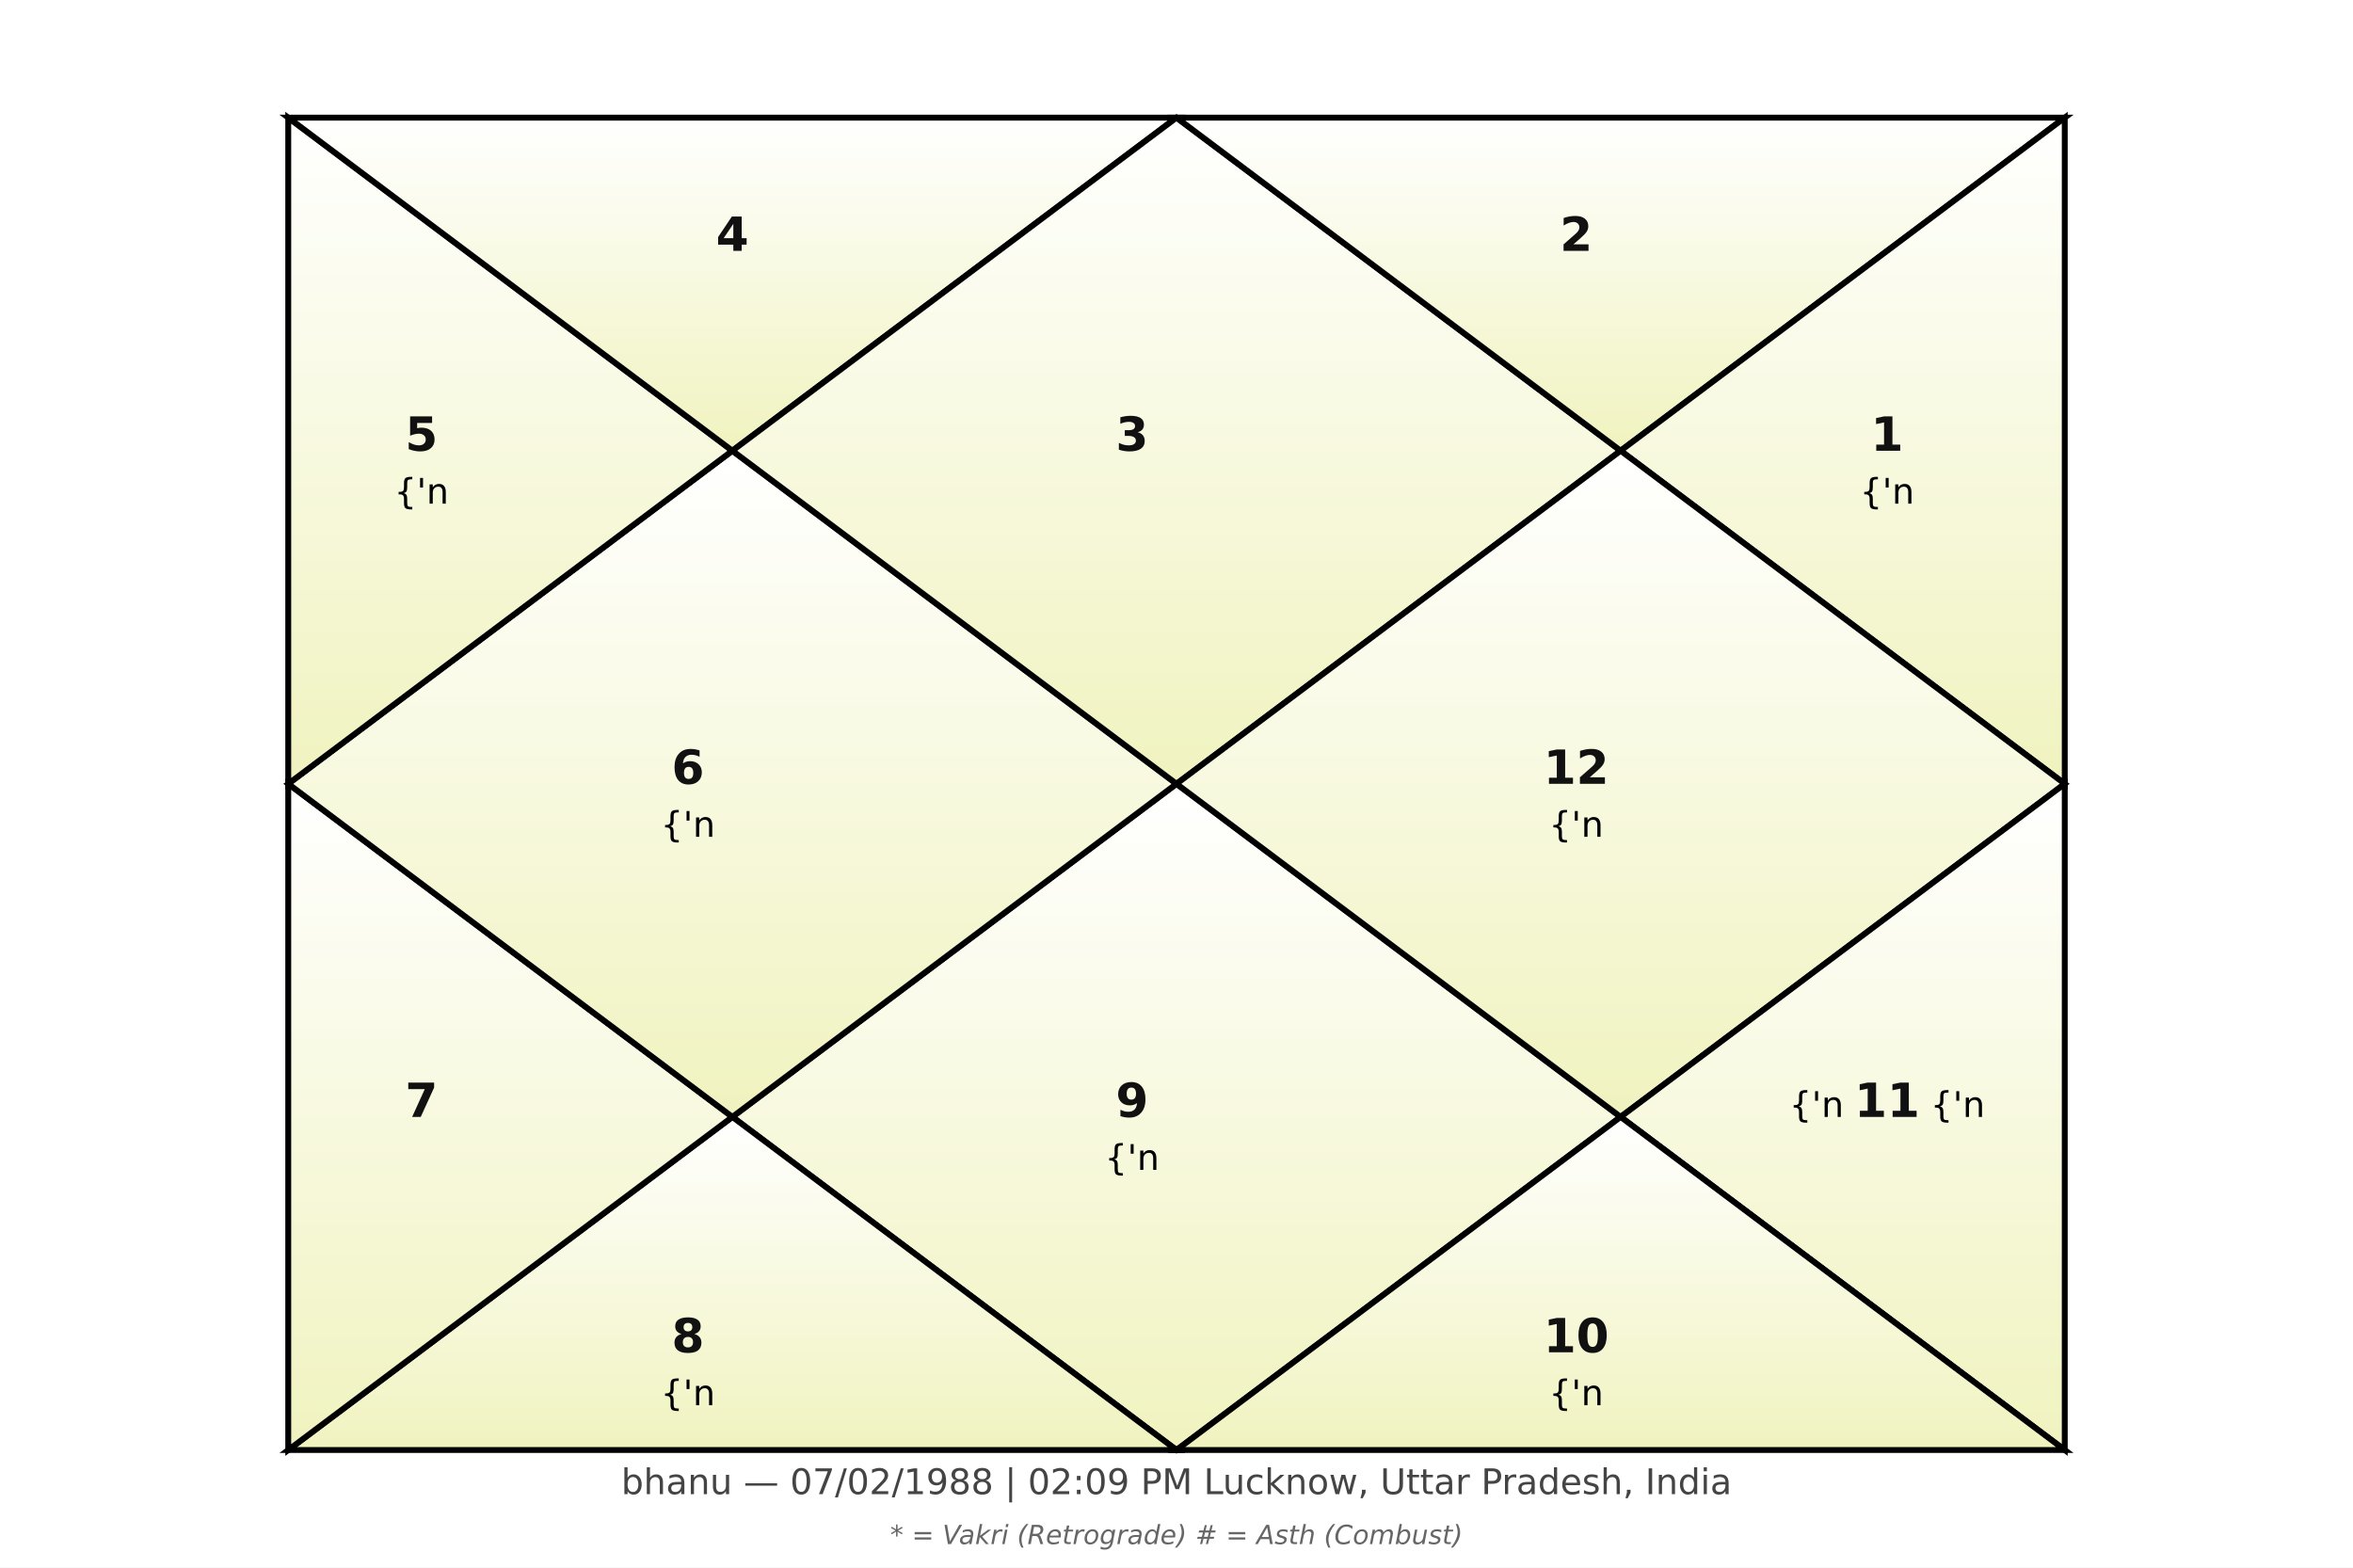
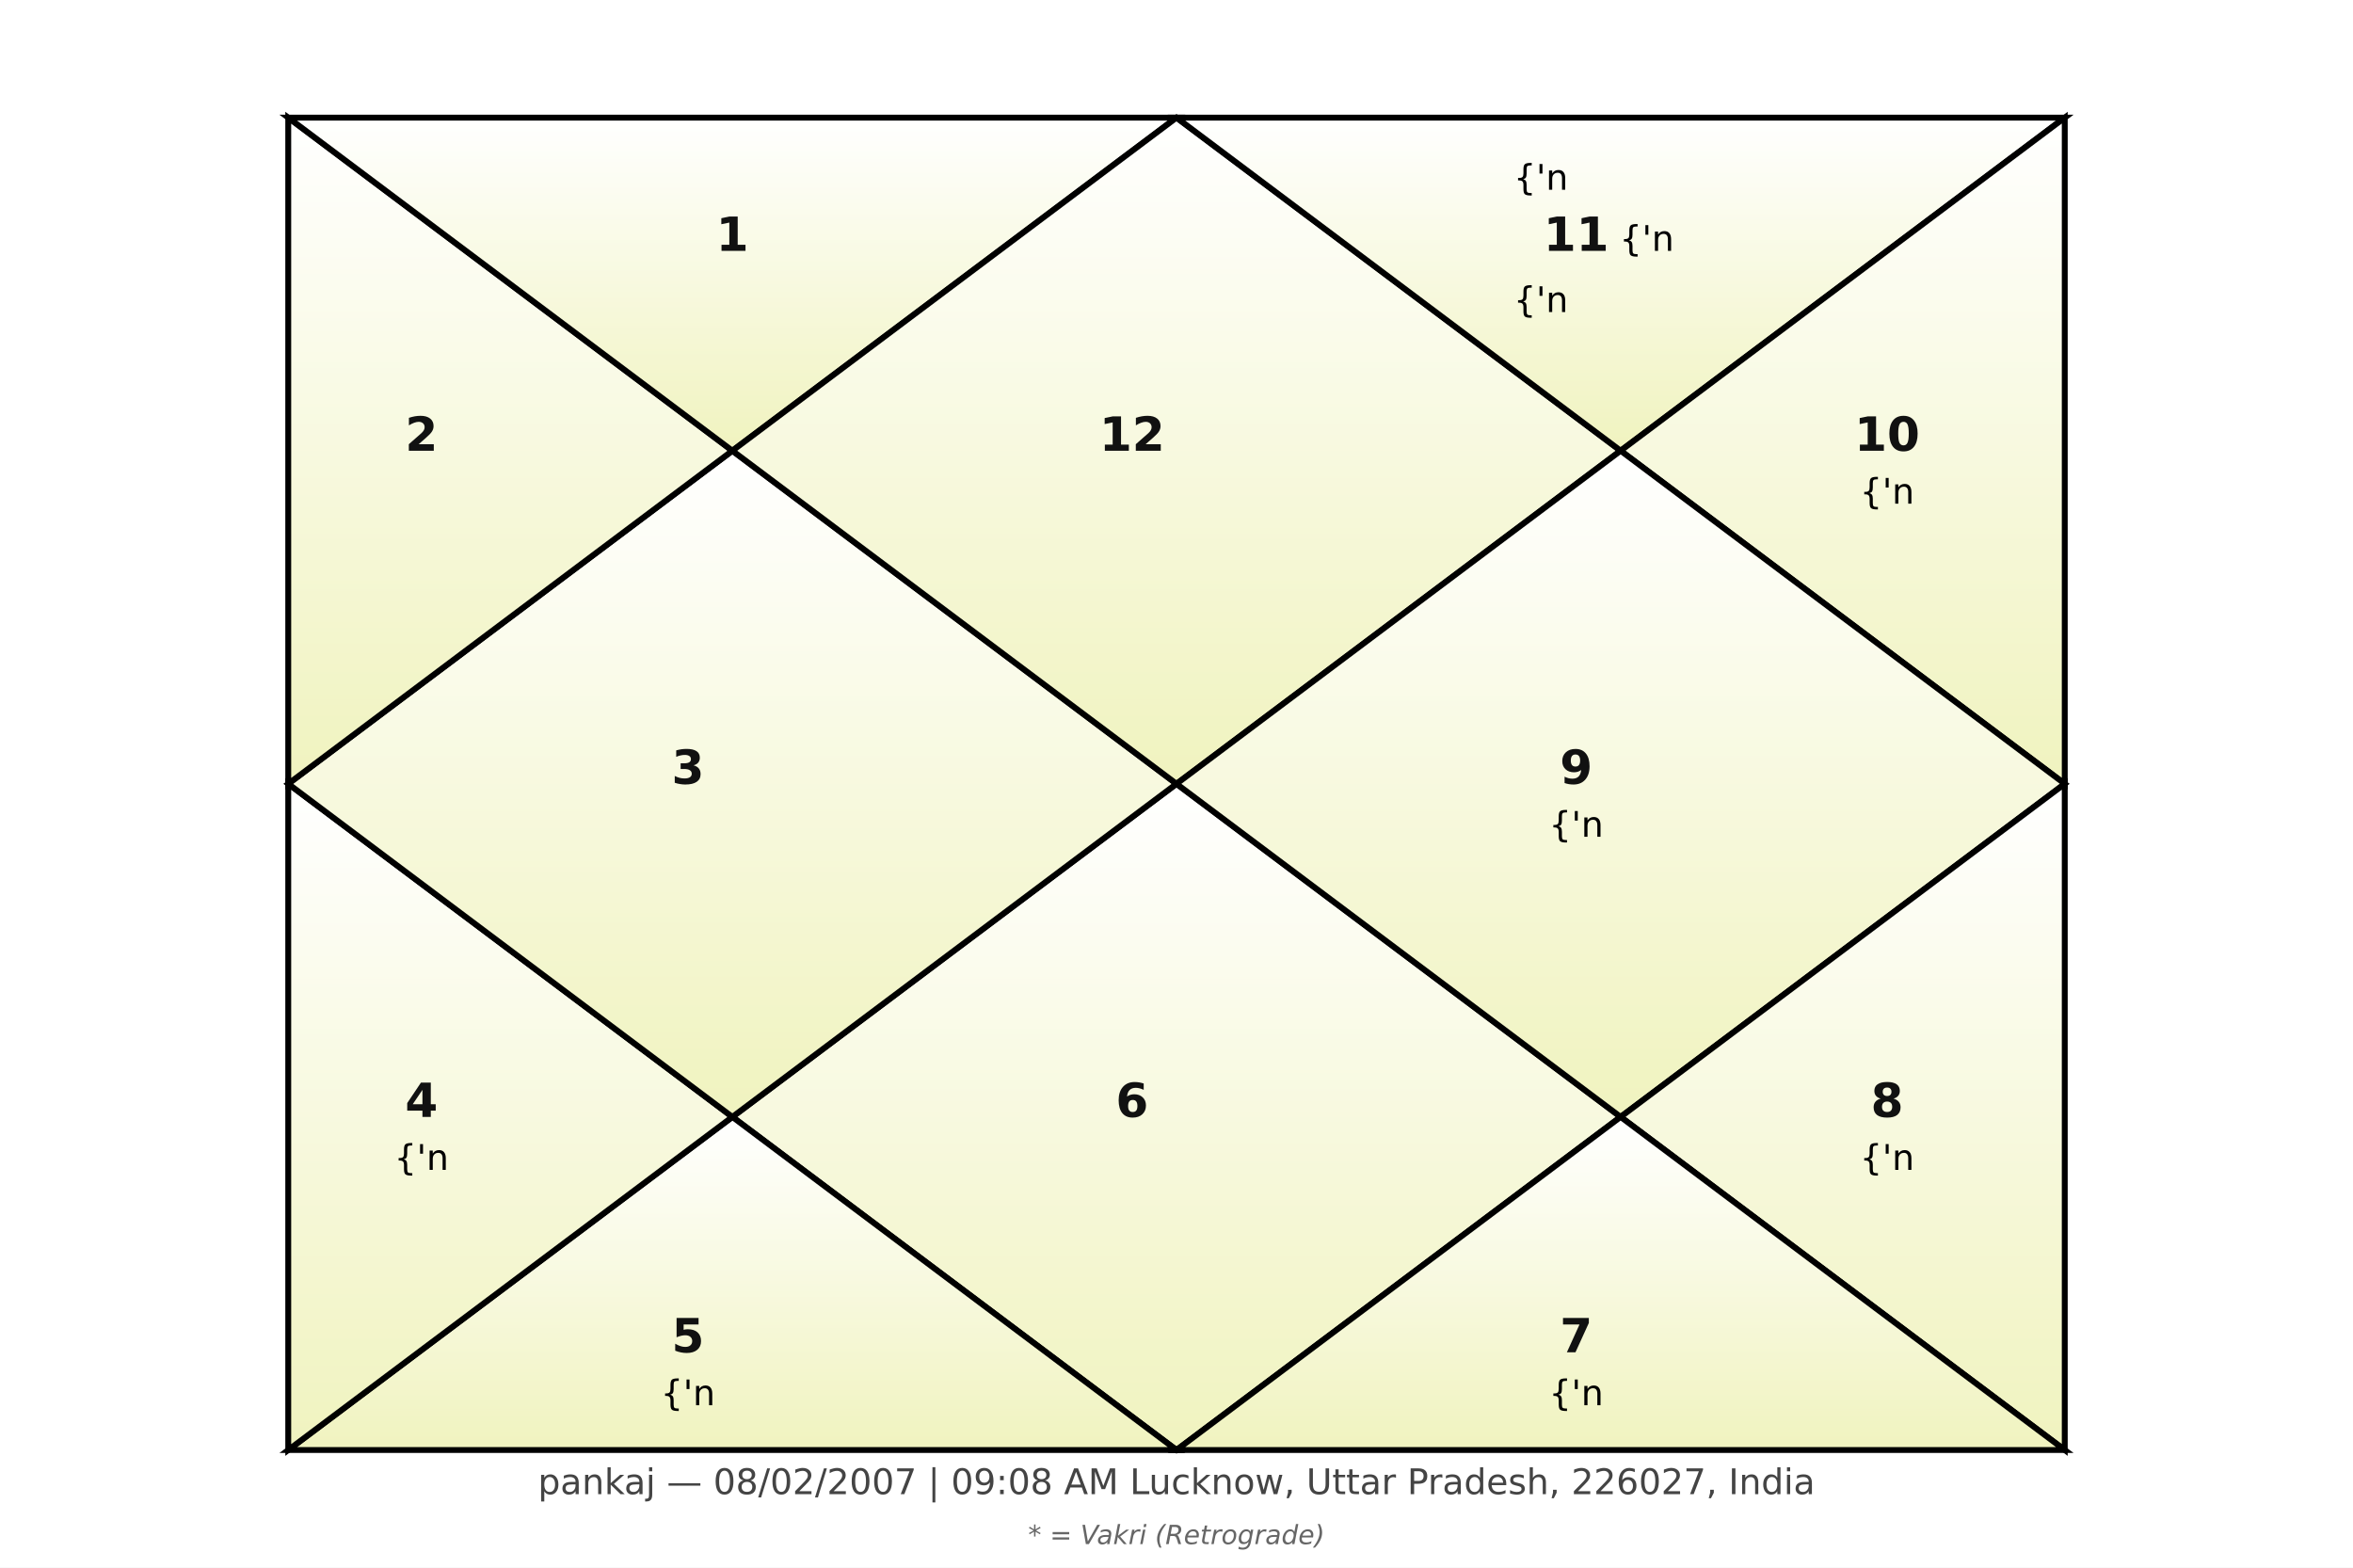
<svg xmlns="http://www.w3.org/2000/svg" baseProfile="full" height="100%" version="1.1" viewBox="0 0 800 533" width="100%">
  <defs>
    <linearGradient id="houseGrad" x1="0" x2="0" y1="0" y2="1">
      <stop offset="0" stop-color="white" />
      <stop offset="1" stop-color="#f0f3bf" />
    </linearGradient>
  </defs>
  <rect fill="white" height="533" width="800" x="0" y="0" />
  <polygon fill="url(#houseGrad)" points="249.0,379.75 400.0,493.0 551.0,379.75 400.0,266.5" stroke="#000" stroke-width="2" />
  <polygon fill="url(#houseGrad)" points="249.0,379.75 98.0,493.0 400.0,493.0" stroke="#000" stroke-width="2" />
  <polygon fill="url(#houseGrad)" points="98.0,266.5 98.0,493.0 249.0,379.75" stroke="#000" stroke-width="2" />
  <polygon fill="url(#houseGrad)" points="98.0,266.5 249.0,379.75 400.0,266.5 249.0,153.25" stroke="#000" stroke-width="2" />
  <polygon fill="url(#houseGrad)" points="98.0,40.0 98.0,266.5 249.0,153.25" stroke="#000" stroke-width="2" />
  <polygon fill="url(#houseGrad)" points="98.0,40.0 249.0,153.25 400.0,40.0" stroke="#000" stroke-width="2" />
  <polygon fill="url(#houseGrad)" points="249.0,153.25 400.0,266.5 551.0,153.25 400.0,40.0" stroke="#000" stroke-width="2" />
  <polygon fill="url(#houseGrad)" points="400.0,40.0 551.0,153.25 702.0,40.0" stroke="#000" stroke-width="2" />
  <polygon fill="url(#houseGrad)" points="551.0,153.25 702.0,266.5 702.0,40.0" stroke="#000" stroke-width="2" />
  <polygon fill="url(#houseGrad)" points="551.0,153.25 400.0,266.5 551.0,379.75 702.0,266.5" stroke="#000" stroke-width="2" />
  <polygon fill="url(#houseGrad)" points="551.0,379.75 702.0,493.0 702.0,266.5" stroke="#000" stroke-width="2" />
  <polygon fill="url(#houseGrad)" points="551.0,379.75 400.0,493.0 702.0,493.0" stroke="#000" stroke-width="2" />
-   <text fill="#111111" font-family="DejaVu Sans, Arial, sans-serif" font-size="16" font-weight="bold" text-anchor="middle" x="384.9" y="153.25">3</text>
-   <text fill="#111111" font-family="DejaVu Sans, Arial, sans-serif" font-size="16" font-weight="bold" text-anchor="middle" x="249.0" y="85.3">4</text>
-   <text fill="#111111" font-family="DejaVu Sans, Arial, sans-serif" font-size="16" font-weight="bold" text-anchor="middle" x="143.3" y="153.25">5</text>
-   <text fill="#000000" font-family="DejaVu Sans, Arial, sans-serif" font-size="12" text-anchor="middle" x="143.3" y="171.25">{'n</text>
-   <text fill="#111111" font-family="DejaVu Sans, Arial, sans-serif" font-size="16" font-weight="bold" text-anchor="middle" x="233.9" y="266.5">6</text>
-   <text fill="#000000" font-family="DejaVu Sans, Arial, sans-serif" font-size="12" text-anchor="middle" x="233.9" y="284.5">{'n</text>
-   <text fill="#111111" font-family="DejaVu Sans, Arial, sans-serif" font-size="16" font-weight="bold" text-anchor="middle" x="143.3" y="379.75">7</text>
-   <text fill="#111111" font-family="DejaVu Sans, Arial, sans-serif" font-size="16" font-weight="bold" text-anchor="middle" x="233.9" y="459.78">8</text>
+   <text fill="#111111" font-family="DejaVu Sans, Arial, sans-serif" font-size="16" font-weight="bold" text-anchor="middle" x="384.9" y="153.25">12</text>
+   <text fill="#111111" font-family="DejaVu Sans, Arial, sans-serif" font-size="16" font-weight="bold" text-anchor="middle" x="249.0" y="85.3">1</text>
+   <text fill="#111111" font-family="DejaVu Sans, Arial, sans-serif" font-size="16" font-weight="bold" text-anchor="middle" x="143.3" y="153.25">2</text>
+   <text fill="#111111" font-family="DejaVu Sans, Arial, sans-serif" font-size="16" font-weight="bold" text-anchor="middle" x="233.9" y="266.5">3</text>
+   <text fill="#111111" font-family="DejaVu Sans, Arial, sans-serif" font-size="16" font-weight="bold" text-anchor="middle" x="143.3" y="379.75">4</text>
+   <text fill="#000000" font-family="DejaVu Sans, Arial, sans-serif" font-size="12" text-anchor="middle" x="143.3" y="397.75">{'n</text>
+   <text fill="#111111" font-family="DejaVu Sans, Arial, sans-serif" font-size="16" font-weight="bold" text-anchor="middle" x="233.9" y="459.78">5</text>
  <text fill="#000000" font-family="DejaVu Sans, Arial, sans-serif" font-size="12" text-anchor="middle" x="233.9" y="477.78">{'n</text>
-   <text fill="#111111" font-family="DejaVu Sans, Arial, sans-serif" font-size="16" font-weight="bold" text-anchor="middle" x="384.9" y="379.75">9</text>
-   <text fill="#000000" font-family="DejaVu Sans, Arial, sans-serif" font-size="12" text-anchor="middle" x="384.9" y="397.75">{'n</text>
-   <text fill="#111111" font-family="DejaVu Sans, Arial, sans-serif" font-size="16" font-weight="bold" text-anchor="middle" x="535.9" y="459.78">10</text>
+   <text fill="#111111" font-family="DejaVu Sans, Arial, sans-serif" font-size="16" font-weight="bold" text-anchor="middle" x="384.9" y="379.75">6</text>
+   <text fill="#111111" font-family="DejaVu Sans, Arial, sans-serif" font-size="16" font-weight="bold" text-anchor="middle" x="535.9" y="459.78">7</text>
  <text fill="#000000" font-family="DejaVu Sans, Arial, sans-serif" font-size="12" text-anchor="middle" x="535.9" y="477.78">{'n</text>
-   <text fill="#111111" font-family="DejaVu Sans, Arial, sans-serif" font-size="16" font-weight="bold" text-anchor="middle" x="641.6" y="379.75">11</text>
-   <text fill="#000000" font-family="DejaVu Sans, Arial, sans-serif" font-size="12" text-anchor="middle" x="665.6" y="379.75">{'n</text>
-   <text fill="#000000" font-family="DejaVu Sans, Arial, sans-serif" font-size="12" text-anchor="middle" x="617.6" y="379.75">{'n</text>
-   <text fill="#111111" font-family="DejaVu Sans, Arial, sans-serif" font-size="16" font-weight="bold" text-anchor="middle" x="535.9" y="266.5">12</text>
+   <text fill="#111111" font-family="DejaVu Sans, Arial, sans-serif" font-size="16" font-weight="bold" text-anchor="middle" x="641.6" y="379.75">8</text>
+   <text fill="#000000" font-family="DejaVu Sans, Arial, sans-serif" font-size="12" text-anchor="middle" x="641.6" y="397.75">{'n</text>
+   <text fill="#111111" font-family="DejaVu Sans, Arial, sans-serif" font-size="16" font-weight="bold" text-anchor="middle" x="535.9" y="266.5">9</text>
  <text fill="#000000" font-family="DejaVu Sans, Arial, sans-serif" font-size="12" text-anchor="middle" x="535.9" y="284.5">{'n</text>
-   <text fill="#111111" font-family="DejaVu Sans, Arial, sans-serif" font-size="16" font-weight="bold" text-anchor="middle" x="641.6" y="153.25">1</text>
+   <text fill="#111111" font-family="DejaVu Sans, Arial, sans-serif" font-size="16" font-weight="bold" text-anchor="middle" x="641.6" y="153.25">10</text>
  <text fill="#000000" font-family="DejaVu Sans, Arial, sans-serif" font-size="12" text-anchor="middle" x="641.6" y="171.25">{'n</text>
-   <text fill="#111111" font-family="DejaVu Sans, Arial, sans-serif" font-size="16" font-weight="bold" text-anchor="middle" x="535.9" y="85.3">2</text>
-   <text fill="#444" font-family="DejaVu Sans" font-size="12" text-anchor="middle" x="400.0" y="508">bhanu — 07/02/1988 | 02:09 PM Lucknow, Uttar Pradesh, India</text>
-   <text fill="#666" font-family="DejaVu Sans" font-size="9" font-style="italic" text-anchor="middle" x="400.0" y="525">* = Vakri (Retrograde)  # = Asth (Combust)</text>
+   <text fill="#111111" font-family="DejaVu Sans, Arial, sans-serif" font-size="16" font-weight="bold" text-anchor="middle" x="535.9" y="85.3">11</text>
+   <text fill="#000000" font-family="DejaVu Sans, Arial, sans-serif" font-size="12" text-anchor="middle" x="559.9" y="85.3">{'n</text>
+   <text fill="#000000" font-family="DejaVu Sans, Arial, sans-serif" font-size="12" text-anchor="middle" x="523.9" y="106.085">{'n</text>
+   <text fill="#000000" font-family="DejaVu Sans, Arial, sans-serif" font-size="12" text-anchor="middle" x="523.9" y="64.515">{'n</text>
+   <text fill="#444" font-family="DejaVu Sans" font-size="12" text-anchor="middle" x="400.0" y="508">pankaj — 08/02/2007 | 09:08 AM Lucknow, Uttar Pradesh, 226027, India</text>
+   <text fill="#666" font-family="DejaVu Sans" font-size="9" font-style="italic" text-anchor="middle" x="400.0" y="525">* = Vakri (Retrograde)</text>
</svg>
